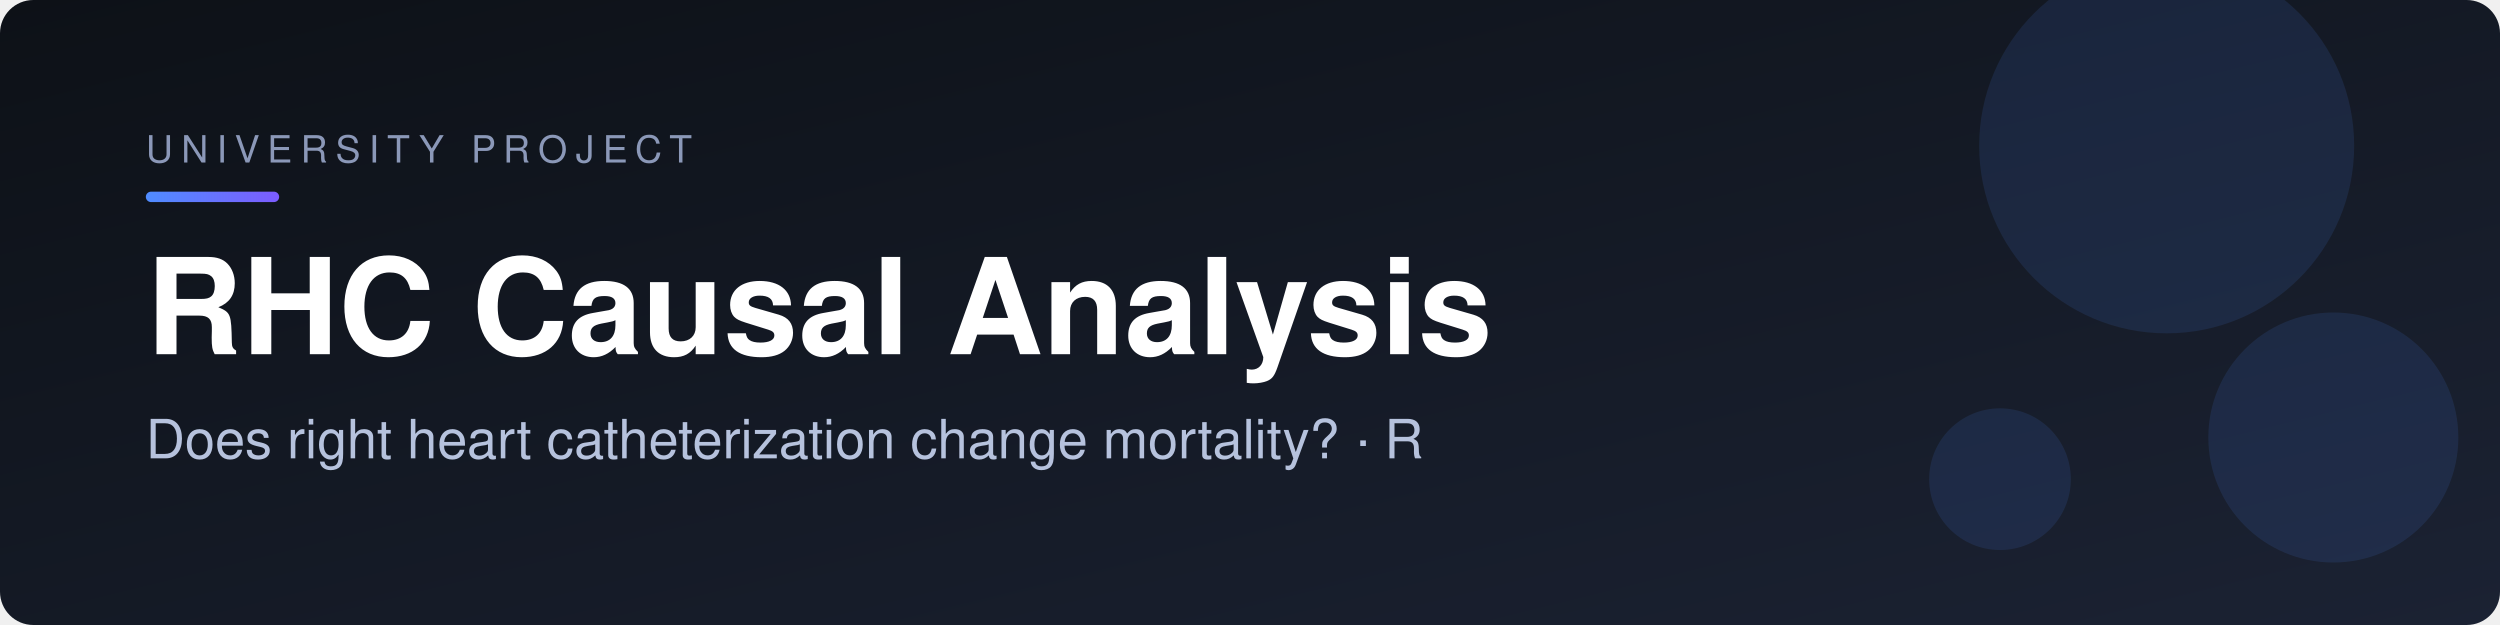
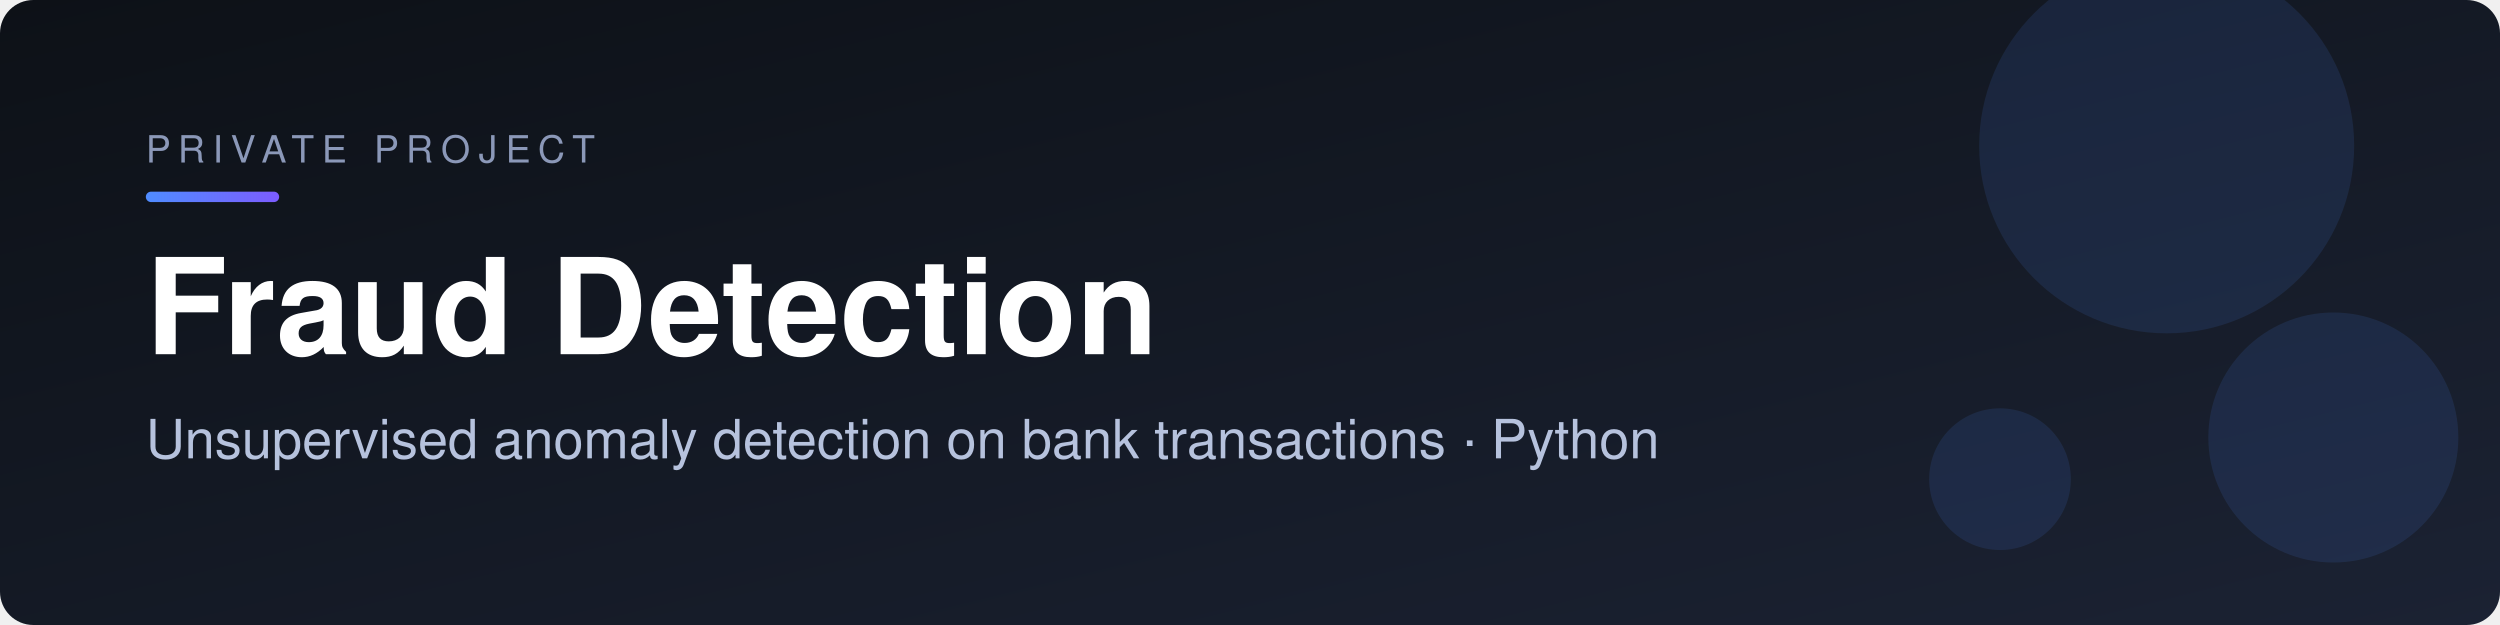
- <svg xmlns="http://www.w3.org/2000/svg" viewBox="0 0 1200 300" width="1200" height="300" role="img" aria-label="RHC Causal Analysis">
+ <svg xmlns="http://www.w3.org/2000/svg" viewBox="0 0 1200 300" width="1200" height="300" role="img" aria-label="Fraud Detection: unsupervised anomaly detection on bank transactions">
  <defs>
    <linearGradient id="bg" x1="0" y1="0" x2="1" y2="1">
      <stop offset="0" stop-color="#0d1117" />
      <stop offset="1" stop-color="#1b2233" />
    </linearGradient>
    <linearGradient id="accent" x1="0" y1="0" x2="1" y2="0">
      <stop offset="0" stop-color="#4f8cff" />
      <stop offset="1" stop-color="#7c5cff" />
    </linearGradient>
  </defs>
  <rect width="1200" height="300" rx="16" fill="url(#bg)" />
  <g fill="#4f8cff" opacity="0.12">
    <circle cx="1040" cy="70" r="90" />
    <circle cx="1120" cy="210" r="60" />
    <circle cx="960" cy="230" r="34" />
  </g>
  <rect x="70" y="92" width="64" height="5" rx="2.5" fill="url(#accent)" />
-   <text x="70" y="78" font-family="'Segoe UI', Helvetica, Arial, sans-serif" font-size="18" letter-spacing="4" fill="#8b98b8">UNIVERSITY PROJECT</text>
-   <text x="70" y="170" font-family="'Segoe UI', Helvetica, Arial, sans-serif" font-size="64" font-weight="700" fill="#ffffff">RHC Causal Analysis</text>
-   <text x="70" y="220" font-family="'Segoe UI', Helvetica, Arial, sans-serif" font-size="26" fill="#b6c2dd">Does right heart catheterization change mortality? · R</text>
+   <text x="70" y="78" font-family="'Segoe UI', Helvetica, Arial, sans-serif" font-size="18" letter-spacing="4" fill="#8b98b8">PRIVATE PROJECT</text>
+   <text x="70" y="170" font-family="'Segoe UI', Helvetica, Arial, sans-serif" font-size="64" font-weight="700" fill="#ffffff">Fraud Detection</text>
+   <text x="70" y="220" font-family="'Segoe UI', Helvetica, Arial, sans-serif" font-size="26" fill="#b6c2dd">Unsupervised anomaly detection on bank transactions · Python</text>
</svg>
